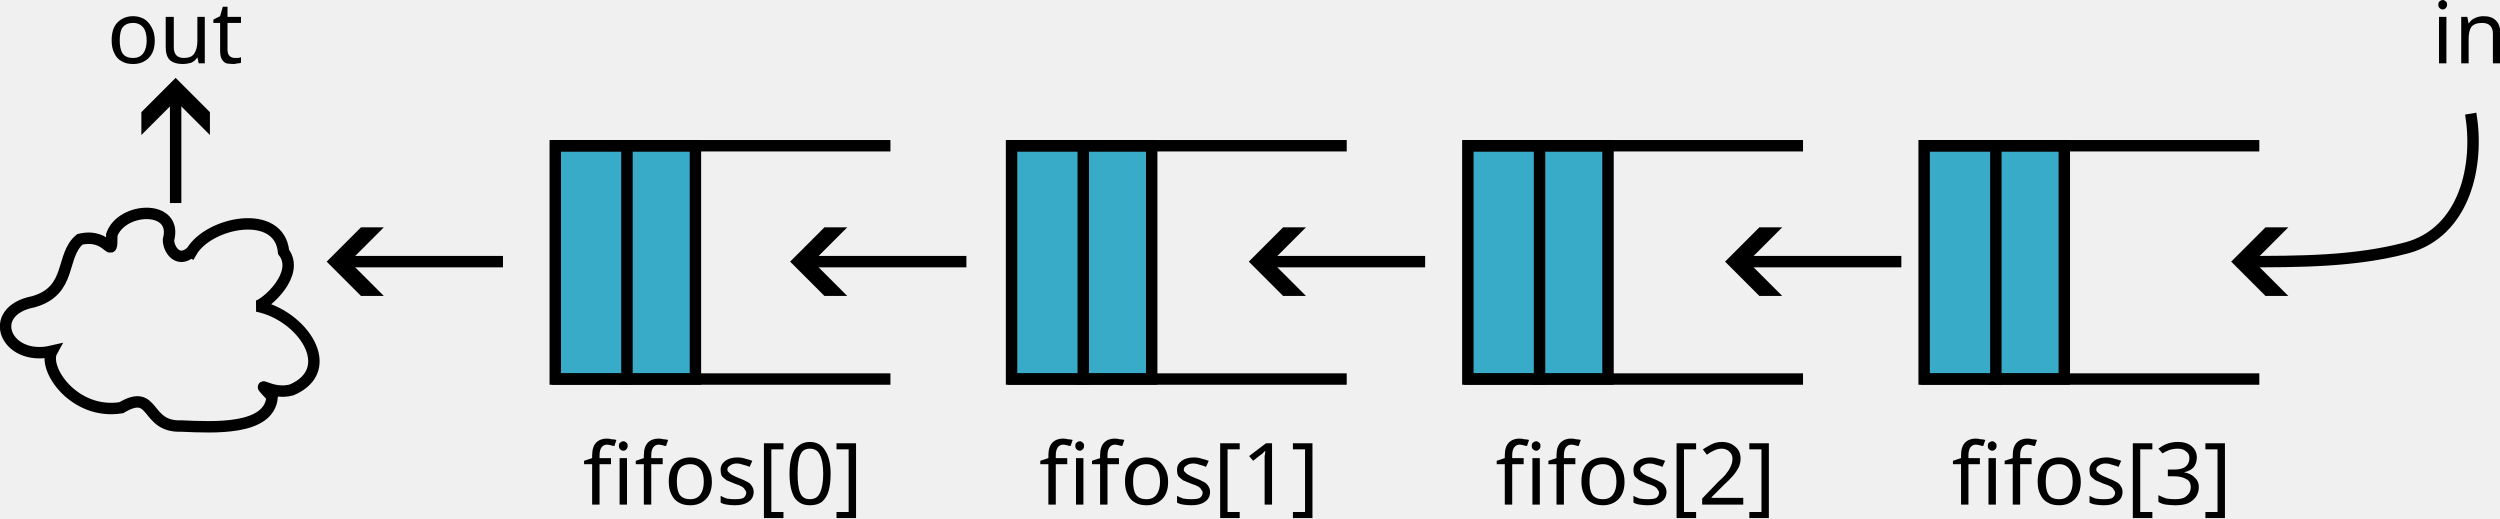
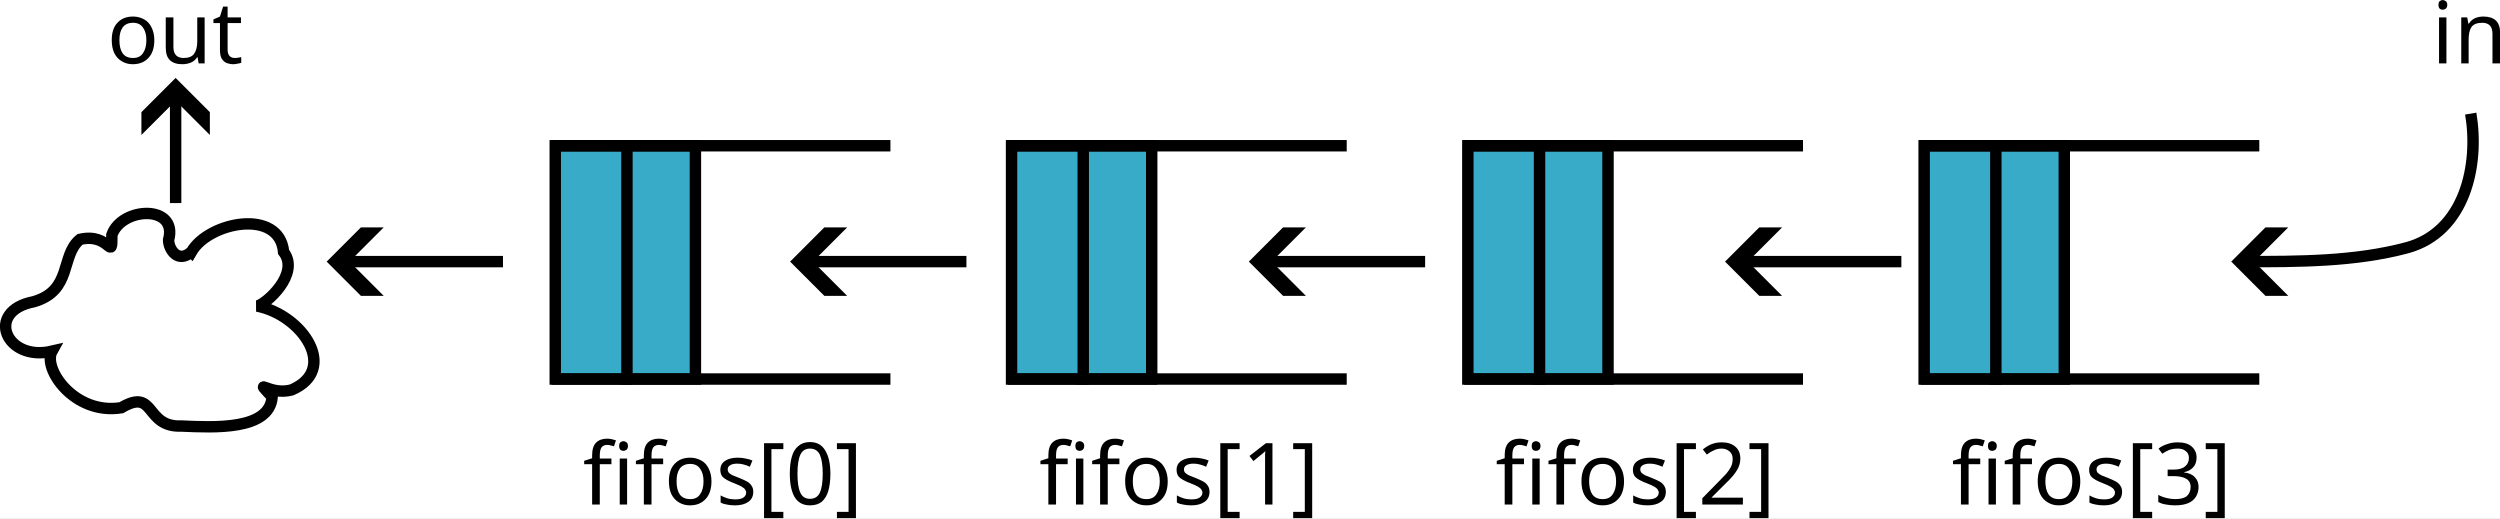
- <svg xmlns="http://www.w3.org/2000/svg" width="57.985mm" height="12.016mm" viewBox="0 0 57.985 12.016" version="1.1" id="svg1">
+ <svg xmlns="http://www.w3.org/2000/svg" width="137.629mm" height="28.52mm" viewBox="0 0 137.629 28.52" version="1.1" id="svg1">
  <defs id="defs1">
    <marker style="overflow:visible" id="ArrowWideHeavy" refX="0" refY="0" orient="auto-start-reverse" markerWidth="1" markerHeight="1" viewBox="0 0 1 1" preserveAspectRatio="xMidYMid">
      <path style="fill:context-stroke;fill-rule:evenodd;stroke:none" d="m 1,0 -3,3 h -2 l 3,-3 -3,-3 h 2 z" id="path15" />
    </marker>
  </defs>
  <g id="layer1" transform="translate(-1.629165,-9.796613)">
-     <path style="fill:none;stroke:#000000;stroke-width:0.265px;stroke-linecap:butt;stroke-linejoin:miter;stroke-opacity:1;marker-end:url(#ArrowWideHeavy)" d="m 58.935,12.432 c 0.203,1.2 -0.138,2.737 -1.466,3.108 -1.215,0.326 -2.498,0.325 -3.825,0.325" id="path14" />
-     <g id="g4" transform="matrix(-1,0,0,1,36.65769,0)">
+     <rect style="fill:#ffffff;fill-opacity:1;stroke:none;stroke-width:0.628;stroke-miterlimit:3.8;stroke-dasharray:5.024, 0.628" id="rect1" width="137.629" height="28.52" x="1.629" y="9.797" />
+     <path style="fill:none;stroke:#000000;stroke-width:0.628px;stroke-linecap:butt;stroke-linejoin:miter;stroke-opacity:1;marker-end:url(#ArrowWideHeavy)" d="m 137.647,16.051 c 0.482,2.849 -0.328,6.497 -3.479,7.376 -2.885,0.775 -5.928,0.772 -9.078,0.772" id="path14" />
+     <g id="g4" transform="matrix(-2.373523,0,0,2.373523,84.77017,-13.45587)">
      <path style="fill:#37abc8;stroke:#000000;stroke-width:0.265px;stroke-linecap:butt;stroke-linejoin:miter;stroke-opacity:1" d="m 20.645,13.177 h -1.746 v 5.411 h 1.746" id="path4" />
      <path style="fill:#37abc8;stroke:#000000;stroke-width:0.265px;stroke-linecap:butt;stroke-linejoin:miter;stroke-opacity:1" d="m 22.233,13.177 h -1.746 v 5.411 h 1.746" id="path3" />
      <path style="fill:none;stroke:#000000;stroke-width:0.265px;stroke-linecap:butt;stroke-linejoin:miter;stroke-opacity:1" d="m 14.376,13.177 h 7.774 v 5.411 h -7.774" id="path1" />
    </g>
-     <text xml:space="preserve" style="font-size:1.993px;line-height:1.25;font-family:sans-serif;letter-spacing:0px;word-spacing:0px;stroke-width:0.265" x="15.145" y="21.498" id="text4">
-       <tspan id="tspan4" style="stroke-width:0.265" x="15.145" y="21.498">fifos[0]</tspan>
+     <text xml:space="preserve" style="font-size:4.731px;line-height:1.25;font-family:sans-serif;letter-spacing:0px;word-spacing:0px;stroke-width:0.628" x="33.709" y="37.569" id="text4">
+       <tspan id="tspan4" style="stroke-width:0.628" x="33.709" y="37.569">fifos[0]</tspan>
    </text>
-     <g id="g7" transform="matrix(-1,0,0,1,47.24103,0)">
+     <g id="g7" transform="matrix(-2.373523,0,0,2.373523,109.89,-13.45587)">
      <path style="fill:#37abc8;stroke:#000000;stroke-width:0.265px;stroke-linecap:butt;stroke-linejoin:miter;stroke-opacity:1" d="m 20.645,13.177 h -1.746 v 5.411 h 1.746" id="path5" />
      <path style="fill:#37abc8;stroke:#000000;stroke-width:0.265px;stroke-linecap:butt;stroke-linejoin:miter;stroke-opacity:1" d="m 22.233,13.177 h -1.746 v 5.411 h 1.746" id="path6" />
      <path style="fill:none;stroke:#000000;stroke-width:0.265px;stroke-linecap:butt;stroke-linejoin:miter;stroke-opacity:1" d="m 14.376,13.177 h 7.774 v 5.411 h -7.774" id="path7" />
    </g>
-     <text xml:space="preserve" style="font-size:1.993px;line-height:1.25;font-family:sans-serif;letter-spacing:0px;word-spacing:0px;stroke-width:0.265" x="25.728" y="21.498" id="text7">
-       <tspan id="tspan7" style="stroke-width:0.265" x="25.728" y="21.498">fifos[1]</tspan>
+     <text xml:space="preserve" style="font-size:4.731px;line-height:1.25;font-family:sans-serif;letter-spacing:0px;word-spacing:0px;stroke-width:0.628" x="58.829" y="37.569" id="text7">
+       <tspan id="tspan7" style="stroke-width:0.628" x="58.829" y="37.569">fifos[1]</tspan>
    </text>
-     <g id="g10" transform="matrix(-1,0,0,1,57.82436,0)">
+     <g id="g10" transform="matrix(-2.373523,0,0,2.373523,135.0097,-13.45587)">
      <path style="fill:#37abc8;stroke:#000000;stroke-width:0.265px;stroke-linecap:butt;stroke-linejoin:miter;stroke-opacity:1" d="m 20.645,13.177 h -1.746 v 5.411 h 1.746" id="path8" />
      <path style="fill:#37abc8;stroke:#000000;stroke-width:0.265px;stroke-linecap:butt;stroke-linejoin:miter;stroke-opacity:1" d="m 22.233,13.177 h -1.746 v 5.411 h 1.746" id="path9" />
      <path style="fill:none;stroke:#000000;stroke-width:0.265px;stroke-linecap:butt;stroke-linejoin:miter;stroke-opacity:1" d="m 14.376,13.177 h 7.774 v 5.411 h -7.774" id="path10" />
    </g>
-     <text xml:space="preserve" style="font-size:1.993px;line-height:1.25;font-family:sans-serif;letter-spacing:0px;word-spacing:0px;stroke-width:0.265" x="36.311" y="21.498" id="text10">
-       <tspan id="tspan10" style="stroke-width:0.265" x="36.311" y="21.498">fifos[2]</tspan>
+     <text xml:space="preserve" style="font-size:4.731px;line-height:1.25;font-family:sans-serif;letter-spacing:0px;word-spacing:0px;stroke-width:0.628" x="83.948" y="37.569" id="text10">
+       <tspan id="tspan10" style="stroke-width:0.628" x="83.948" y="37.569">fifos[2]</tspan>
    </text>
-     <g id="g13" transform="matrix(-1,0,0,1,68.40769,0)">
+     <g id="g13" transform="matrix(-2.373523,0,0,2.373523,160.1295,-13.45587)">
      <path style="fill:#37abc8;stroke:#000000;stroke-width:0.265px;stroke-linecap:butt;stroke-linejoin:miter;stroke-opacity:1" d="m 20.645,13.177 h -1.746 v 5.411 h 1.746" id="path11" />
      <path style="fill:#37abc8;stroke:#000000;stroke-width:0.265px;stroke-linecap:butt;stroke-linejoin:miter;stroke-opacity:1" d="m 22.233,13.177 h -1.746 v 5.411 h 1.746" id="path12" />
      <path style="fill:none;stroke:#000000;stroke-width:0.265px;stroke-linecap:butt;stroke-linejoin:miter;stroke-opacity:1" d="m 14.376,13.177 h 7.774 v 5.411 h -7.774" id="path13" />
    </g>
-     <text xml:space="preserve" style="font-size:1.993px;line-height:1.25;font-family:sans-serif;letter-spacing:0px;word-spacing:0px;stroke-width:0.265" x="46.895" y="21.498" id="text13">
-       <tspan id="tspan13" style="stroke-width:0.265" x="46.895" y="21.498">fifos[3]</tspan>
+     <text xml:space="preserve" style="font-size:4.731px;line-height:1.25;font-family:sans-serif;letter-spacing:0px;word-spacing:0px;stroke-width:0.628" x="109.068" y="37.569" id="text13">
+       <tspan id="tspan13" style="stroke-width:0.628" x="109.068" y="37.569">fifos[3]</tspan>
    </text>
-     <text xml:space="preserve" style="font-size:1.993px;line-height:1.25;font-family:sans-serif;letter-spacing:0px;word-spacing:0px;stroke-width:0.265" x="58.029" y="11.266" id="text14">
-       <tspan id="tspan14" style="stroke-width:0.265" x="58.029" y="11.266">in</tspan>
+     <text xml:space="preserve" style="font-size:4.731px;line-height:1.25;font-family:sans-serif;letter-spacing:0px;word-spacing:0px;stroke-width:0.628" x="135.496" y="13.283" id="text14">
+       <tspan id="tspan14" style="stroke-width:0.628" x="135.496" y="13.283">in</tspan>
    </text>
-     <path style="fill:none;stroke:#000000;stroke-width:0.265px;stroke-linecap:butt;stroke-linejoin:miter;stroke-opacity:1;marker-end:url(#ArrowWideHeavy)" d="M 45.729,15.865 H 41.905" id="path16" />
-     <path style="fill:none;stroke:#000000;stroke-width:0.265px;stroke-linecap:butt;stroke-linejoin:miter;stroke-opacity:1;marker-end:url(#ArrowWideHeavy)" d="M 34.684,15.865 H 30.859" id="path17" />
-     <path style="fill:none;stroke:#000000;stroke-width:0.265px;stroke-linecap:butt;stroke-linejoin:miter;stroke-opacity:1;marker-end:url(#ArrowWideHeavy)" d="M 24.044,15.865 H 20.22" id="path18" />
-     <path style="fill:none;stroke:#000000;stroke-width:0.265px;stroke-linecap:butt;stroke-linejoin:miter;stroke-opacity:1;marker-end:url(#ArrowWideHeavy)" d="M 13.295,15.865 H 9.471" id="path19" />
-     <path style="fill:none;stroke:#000000;stroke-width:0.265px;stroke-linecap:butt;stroke-linejoin:miter;stroke-opacity:1" d="m 6.068,15.64 c 0.403,-0.699 2.043,-1.022 2.139,2.6e-5 0.39,0.509 -0.407,1.213 -0.613,1.256 1.05,0.208 1.904,1.471 0.798,1.945 -0.525,0.141 -0.902,-0.332 -0.45,0.162 -0.065,0.778 -1.345,0.708 -2.102,0.675 -0.864,0.037 -0.595,-0.901 -1.399,-0.425 -1.092,0.175 -1.829,-0.911 -1.607,-1.311 -1.076,0.252 -1.56,-0.93 -0.425,-1.148 0.907,-0.261 0.614,-1.071 1.074,-1.447 0.709,-0.161 0.74,0.553 0.739,-0.103 0.227,-0.656 1.541,-0.709 1.315,0.115 -0.002,0.215 0.213,0.556 0.528,0.279 z" id="path20" />
-     <path style="fill:none;stroke:#000000;stroke-width:0.265px;stroke-linecap:butt;stroke-linejoin:miter;stroke-opacity:1;marker-end:url(#ArrowWideHeavy)" d="M 5.703,14.506 V 11.868" id="path21" />
-     <text xml:space="preserve" style="font-size:1.993px;line-height:1.25;font-family:sans-serif;letter-spacing:0px;word-spacing:0px;stroke-width:0.265" x="4.11" y="11.266" id="text21">
-       <tspan id="tspan21" style="stroke-width:0.265" x="4.11" y="11.266">out</tspan>
+     <path style="fill:none;stroke:#000000;stroke-width:0.628px;stroke-linecap:butt;stroke-linejoin:miter;stroke-opacity:1;marker-end:url(#ArrowWideHeavy)" d="M 106.302,24.199 H 97.224" id="path16" />
+     <path style="fill:none;stroke:#000000;stroke-width:0.628px;stroke-linecap:butt;stroke-linejoin:miter;stroke-opacity:1;marker-end:url(#ArrowWideHeavy)" d="M 80.085,24.199 H 71.008" id="path17" />
+     <path style="fill:none;stroke:#000000;stroke-width:0.628px;stroke-linecap:butt;stroke-linejoin:miter;stroke-opacity:1;marker-end:url(#ArrowWideHeavy)" d="M 54.832,24.199 H 45.754" id="path18" />
+     <path style="fill:none;stroke:#000000;stroke-width:0.628px;stroke-linecap:butt;stroke-linejoin:miter;stroke-opacity:1;marker-end:url(#ArrowWideHeavy)" d="M 29.319,24.199 H 20.241" id="path19" />
+     <path style="fill:none;stroke:#000000;stroke-width:0.628px;stroke-linecap:butt;stroke-linejoin:miter;stroke-opacity:1" d="m 12.165,23.665 c 0.956,-1.659 4.849,-2.425 5.077,6.1e-5 0.926,1.208 -0.967,2.879 -1.455,2.981 2.492,0.493 4.52,3.492 1.894,4.617 -1.246,0.336 -2.14,-0.787 -1.067,0.385 -0.154,1.847 -3.193,1.68 -4.988,1.603 -2.05,0.089 -1.413,-2.139 -3.32,-1.008 -2.592,0.415 -4.341,-2.163 -3.814,-3.111 -2.553,0.598 -3.703,-2.209 -1.008,-2.724 2.154,-0.62 1.457,-2.541 2.55,-3.435 1.683,-0.382 1.757,1.313 1.754,-0.244 0.539,-1.557 3.657,-1.683 3.122,0.272 -0.004,0.51 0.505,1.32 1.254,0.663 z" id="path20" />
+     <path style="fill:none;stroke:#000000;stroke-width:0.628px;stroke-linecap:butt;stroke-linejoin:miter;stroke-opacity:1;marker-end:url(#ArrowWideHeavy)" d="M 11.298,20.976 V 14.714" id="path21" />
+     <text xml:space="preserve" style="font-size:4.731px;line-height:1.25;font-family:sans-serif;letter-spacing:0px;word-spacing:0px;stroke-width:0.628" x="7.517" y="13.283" id="text21">
+       <tspan id="tspan21" style="stroke-width:0.628" x="7.517" y="13.283">out</tspan>
    </text>
  </g>
</svg>
